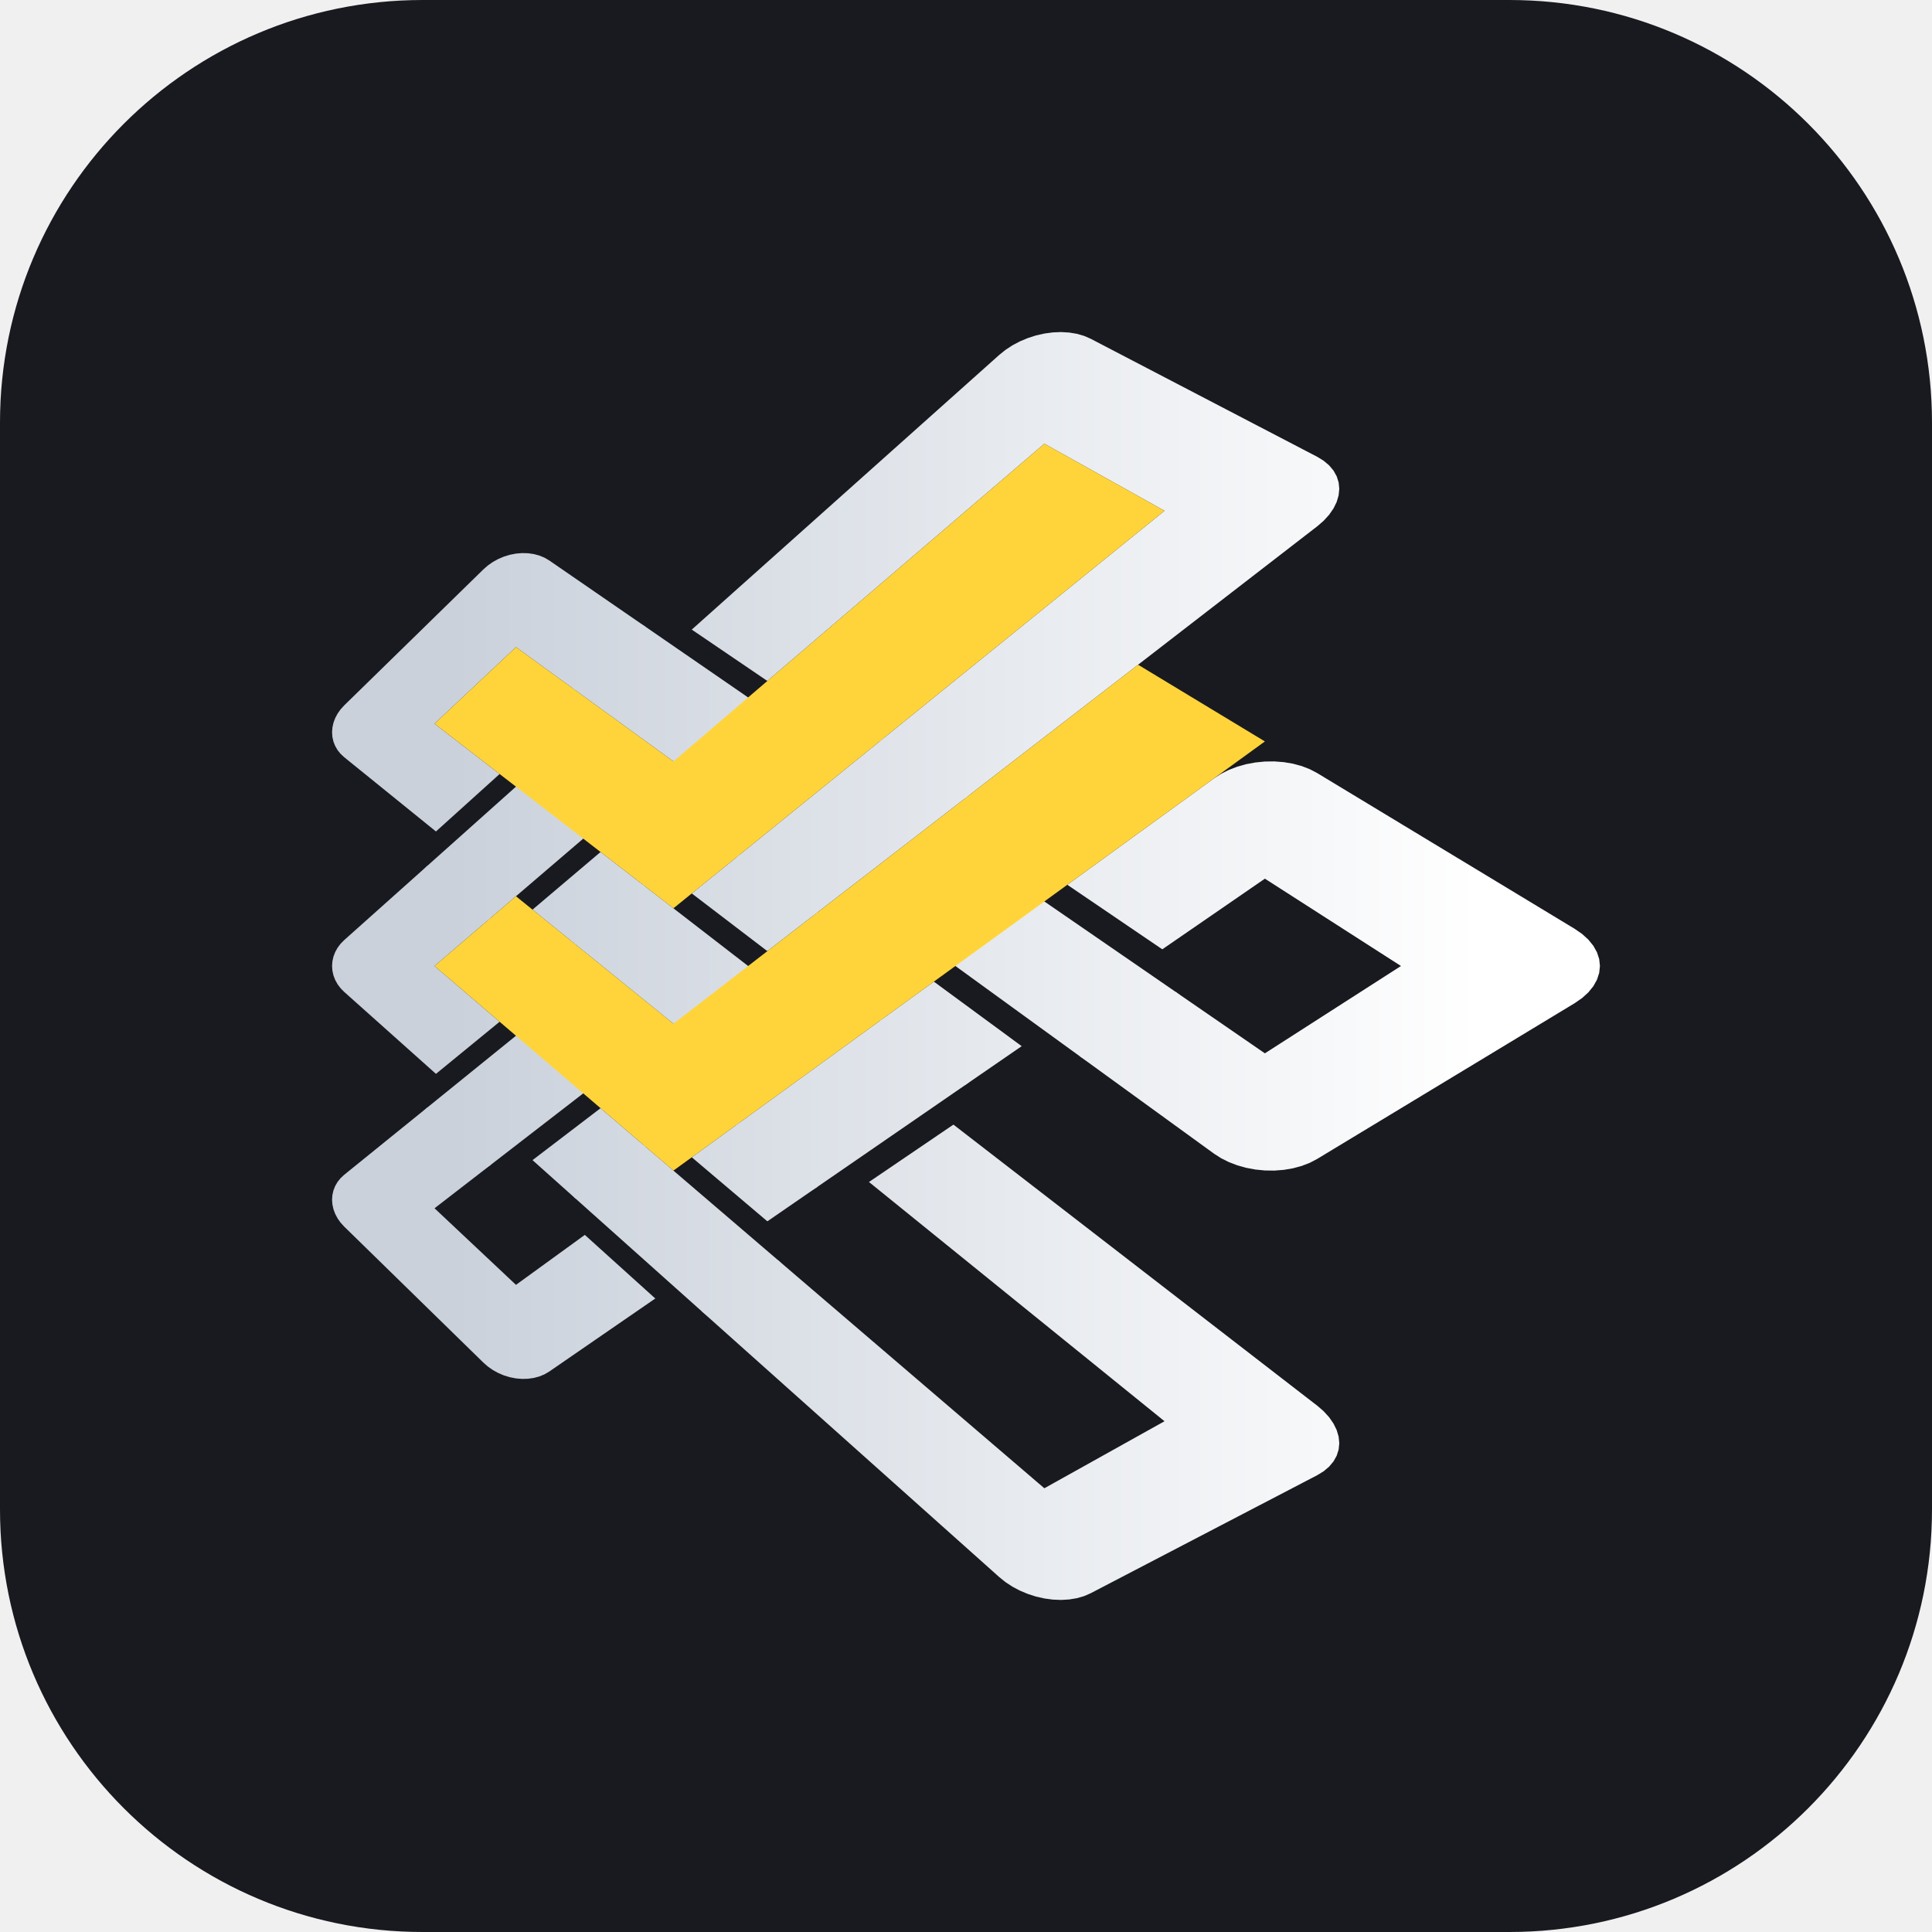
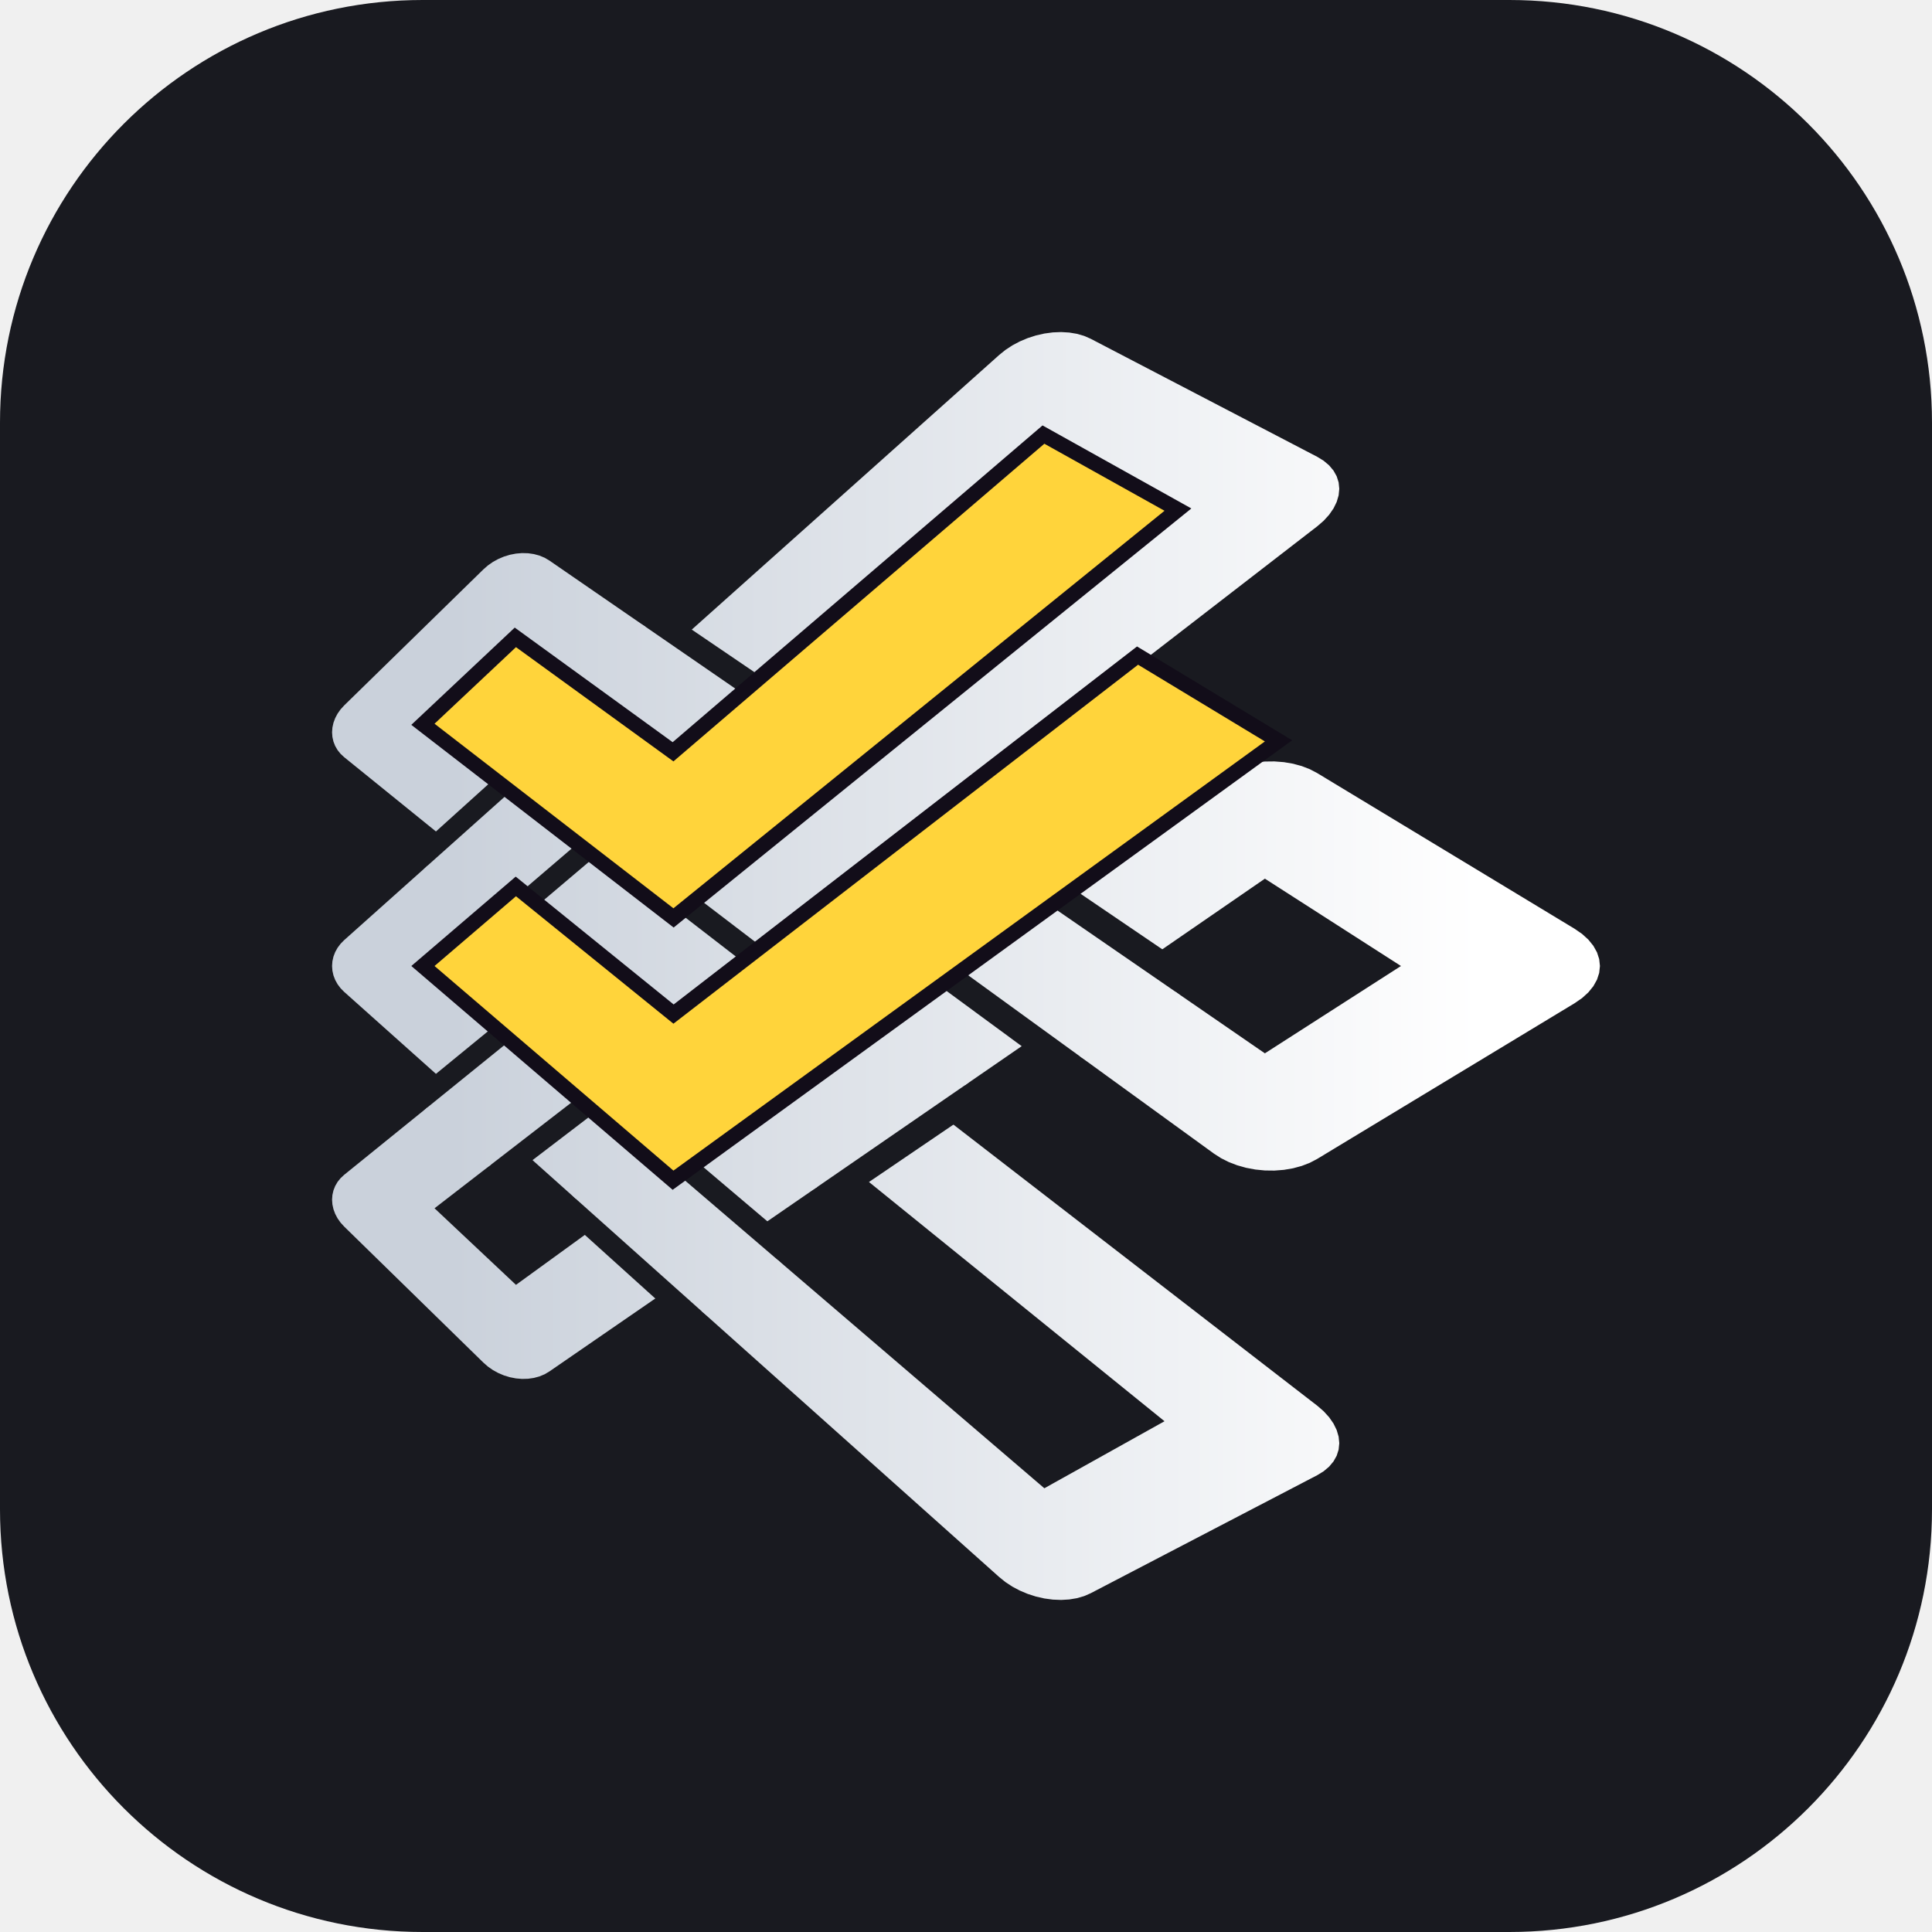
<svg xmlns="http://www.w3.org/2000/svg" viewBox="0 0 512 512" role="img" aria-label="Gold checks on a perspective knot">
  <defs>
    <linearGradient id="face" x1="120" y1="256" x2="392" y2="256" gradientUnits="userSpaceOnUse">
      <stop stop-color="#CAD1DB" />
      <stop offset="1" stop-color="#FFFFFF" />
    </linearGradient>
    <mask id="weave" maskUnits="userSpaceOnUse" x="0" y="0" width="512" height="512">
      <path fill="#FFFFFF" d="M349.067 204.870L417.315 246.150L386.171 265.562L321.726 224.204Z       M349.067 223.310L347.116 224.496L344.968 225.508L342.660 226.328L340.236 226.944L337.737 227.346L335.207 227.530L332.691 227.493L330.230 227.237L327.865 226.770L325.637 226.100L323.579 225.240L321.726 224.204L320.107 223.012L318.747 221.683L317.667 220.240L316.884 218.706L316.409 217.106L316.250 215.466L316.409 213.813L316.884 212.173L317.667 210.573L318.747 209.039L320.107 207.596L321.726 206.268L323.579 205.078L325.637 204.045L327.865 203.188L330.230 202.522L332.691 202.061L335.207 201.813L337.737 201.784L340.236 201.977L342.660 202.389L344.968 203.016L347.116 203.847L349.067 204.870L350.784 206.066L352.236 207.417L353.395 208.897L354.238 210.481L354.751 212.140L354.923 213.844L354.751 215.563L354.238 217.265L353.395 218.920L352.236 220.497L350.784 221.969Z       M417.315 265.850L349.067 307.130L321.726 287.796L386.171 246.438Z       M417.315 265.850L415.088 267.028L412.637 268.011L410.006 268.781L407.242 269.328L404.394 269.643L401.512 269.723L398.646 269.569L395.845 269.184L393.154 268.578L390.618 267.762L388.278 266.751L386.171 265.562L384.330 264.218L382.785 262.740L381.557 261.152L380.667 259.482L380.127 257.755L379.947 256.000L380.127 254.245L380.667 252.518L381.557 250.848L382.785 249.260L384.330 247.782L386.171 246.438L388.278 245.249L390.618 244.238L393.154 243.422L395.845 242.816L398.646 242.431L401.512 242.277L404.394 242.357L407.242 242.672L410.006 243.219L412.637 243.989L415.088 244.972L417.315 246.150L419.275 247.505L420.932 249.012L422.254 250.645L423.218 252.375L423.804 254.171L424.000 256.000L423.804 257.829L423.218 259.625L422.254 261.355L420.932 262.988L419.275 264.495Z       M321.726 305.732L128.117 165.245L145.555 148.526L349.067 288.690Z       M349.067 307.130L347.116 308.153L344.968 308.984L342.660 309.611L340.236 310.023L337.737 310.216L335.207 310.187L332.691 309.939L330.230 309.478L327.865 308.812L325.637 307.955L323.579 306.922L321.726 305.732L320.107 304.404L318.747 302.961L317.667 301.427L316.884 299.827L316.409 298.187L316.250 296.534L316.409 294.894L316.884 293.294L317.667 291.760L318.747 290.317L320.107 288.988L321.726 287.796L323.579 286.760L325.637 285.900L327.865 285.230L330.230 284.763L332.691 284.507L335.207 284.470L337.737 284.654L340.236 285.056L342.660 285.672L344.968 286.492L347.116 287.504L349.067 288.690L350.784 290.031L352.236 291.503L353.395 293.080L354.238 294.735L354.751 296.437L354.923 298.156L354.751 299.860L354.238 301.519L353.395 303.103L352.236 304.583L350.784 305.934Z       M145.555 163.212L106.998 199.467L91.192 186.963L128.117 150.880Z       M145.555 163.212L144.317 164.250L142.952 165.160L141.486 165.926L139.943 166.535L138.352 166.977L136.739 167.247L135.133 167.341L133.561 167.257L132.049 166.999L130.622 166.572L129.304 165.983L128.117 165.245L127.078 164.368L126.205 163.369L125.511 162.264L125.008 161.072L124.702 159.812L124.600 158.505L124.702 157.172L125.008 155.835L125.511 154.516L126.205 153.237L127.078 152.018L128.117 150.880L129.304 149.843L130.622 148.923L132.049 148.137L133.561 147.498L135.133 147.019L136.739 146.708L138.352 146.573L139.943 146.615L141.486 146.836L142.952 147.232L144.317 147.799L145.555 148.526L146.643 149.402L147.563 150.411L148.297 151.536L148.831 152.758L149.155 154.054L149.264 155.402L149.155 156.778L148.831 158.156L148.297 159.512L147.563 160.822L146.643 162.062Z       M106.998 185.492L349.067 372.510L321.726 387.259L91.192 200.646Z       M106.998 199.467L105.877 200.401L104.641 201.208L103.313 201.873L101.915 202.386L100.473 202.739L99.011 202.926L97.555 202.946L96.130 202.798L94.759 202.487L93.465 202.019L92.269 201.401L91.192 200.646L90.249 199.766L89.456 198.777L88.827 197.694L88.370 196.536L88.093 195.322L88.000 194.072L88.093 192.807L88.370 191.547L88.827 190.312L89.456 189.124L90.249 188.001L91.192 186.963L92.269 186.027L93.465 185.209L94.759 184.524L96.130 183.983L97.555 183.596L99.011 183.372L100.473 183.314L101.915 183.425L103.313 183.703L104.641 184.146L105.877 184.745L106.998 185.492L107.984 186.373L108.816 187.374L109.480 188.477L109.964 189.663L110.258 190.911L110.356 192.198L110.258 193.501L109.964 194.798L109.480 196.065L108.816 197.279L107.984 198.420Z       M349.067 390.950L289.020 422.236L264.825 401.068L321.726 369.323Z       M349.067 390.950L347.116 391.809L344.968 392.460L342.660 392.894L340.236 393.103L337.737 393.086L335.207 392.845L332.691 392.386L330.230 391.718L327.865 390.854L325.637 389.811L323.579 388.605L321.726 387.259L320.107 385.795L318.747 384.238L317.667 382.614L316.884 380.948L316.409 379.269L316.250 377.602L316.409 375.976L316.884 374.416L317.667 372.947L318.747 371.594L320.107 370.379L321.726 369.323L323.579 368.443L325.637 367.755L327.865 367.272L330.230 367.003L332.691 366.954L335.207 367.128L337.737 367.524L340.236 368.135L342.660 368.955L344.968 369.968L347.116 371.160L349.067 372.510L350.784 373.995L352.236 375.588L353.395 377.263L354.238 378.988L354.751 380.733L354.923 382.467L354.751 384.157L354.238 385.773L353.395 387.286L352.236 388.669L350.784 389.898Z       M264.825 417.955L91.192 262.841L106.998 249.013L289.020 404.903Z       M289.020 422.236L287.296 422.986L285.397 423.535L283.357 423.874L281.213 424.000L279.003 423.911L276.765 423.610L274.537 423.104L272.359 422.403L270.265 421.521L268.290 420.472L266.467 419.277L264.825 417.955L263.390 416.528L262.184 415.022L261.227 413.459L260.532 411.867L260.111 410.271L259.970 408.697L260.111 407.170L260.532 405.716L261.227 404.357L262.184 403.116L263.390 402.013L264.825 401.068L266.467 400.297L268.290 399.713L270.265 399.327L272.359 399.147L274.537 399.177L276.765 399.418L279.003 399.868L281.213 400.520L283.357 401.365L285.397 402.389L287.296 403.575L289.020 404.903L290.537 406.351L291.819 407.892L292.842 409.501L293.587 411.148L294.039 412.803L294.191 414.437L294.039 416.019L293.587 417.523L292.842 418.920L291.819 420.185L290.537 421.297Z       M91.192 249.159L264.825 94.045L289.020 107.097L106.998 262.987Z       M106.998 262.987L105.877 263.828L104.641 264.531L103.313 265.085L101.915 265.481L100.473 265.713L99.011 265.777L97.555 265.675L96.130 265.408L94.759 264.982L93.465 264.405L92.269 263.687L91.192 262.841L90.249 261.882L89.456 260.826L88.827 259.691L88.370 258.495L88.093 257.258L88.000 256.000L88.093 254.742L88.370 253.505L88.827 252.309L89.456 251.174L90.249 250.118L91.192 249.159L92.269 248.313L93.465 247.595L94.759 247.018L96.130 246.592L97.555 246.325L99.011 246.223L100.473 246.287L101.915 246.519L103.313 246.915L104.641 247.469L105.877 248.172L106.998 249.013L107.984 249.977L108.816 251.047L109.480 252.206L109.964 253.432L110.258 254.705L110.356 256.000L110.258 257.295L109.964 258.568L109.480 259.794L108.816 260.953L107.984 262.023Z       M289.020 89.764L349.067 121.050L321.726 142.677L264.825 110.932Z       M289.020 107.097L287.296 108.425L285.397 109.611L283.357 110.635L281.213 111.480L279.003 112.132L276.765 112.582L274.537 112.823L272.359 112.853L270.265 112.673L268.290 112.287L266.467 111.703L264.825 110.932L263.390 109.987L262.184 108.884L261.227 107.643L260.532 106.284L260.111 104.830L259.970 103.303L260.111 101.729L260.532 100.133L261.227 98.541L262.184 96.978L263.390 95.472L264.825 94.045L266.467 92.723L268.290 91.528L270.265 90.479L272.359 89.597L274.537 88.896L276.765 88.390L279.003 88.089L281.213 88.000L283.357 88.126L285.397 88.465L287.296 89.014L289.020 89.764L290.537 90.703L291.819 91.815L292.842 93.080L293.587 94.477L294.039 95.981L294.191 97.563L294.039 99.197L293.587 100.852L292.842 102.499L291.819 104.108L290.537 105.649Z       M349.067 139.490L106.998 326.508L91.192 311.354L321.726 124.741Z       M349.067 139.490L347.116 140.840L344.968 142.032L342.660 143.045L340.236 143.865L337.737 144.476L335.207 144.872L332.691 145.046L330.230 144.997L327.865 144.728L325.637 144.245L323.579 143.557L321.726 142.677L320.107 141.621L318.747 140.406L317.667 139.053L316.884 137.584L316.409 136.024L316.250 134.398L316.409 132.731L316.884 131.052L317.667 129.386L318.747 127.762L320.107 126.205L321.726 124.741L323.579 123.395L325.637 122.189L327.865 121.146L330.230 120.282L332.691 119.614L335.207 119.155L337.737 118.914L340.236 118.897L342.660 119.106L344.968 119.540L347.116 120.191L349.067 121.050L350.784 122.102L352.236 123.331L353.395 124.714L354.238 126.227L354.751 127.843L354.923 129.533L354.751 131.267L354.238 133.012L353.395 134.737L352.236 136.412L350.784 138.005Z       M106.998 312.533L145.555 348.788L128.117 361.120L91.192 325.037Z       M106.998 326.508L105.877 327.255L104.641 327.854L103.313 328.297L101.915 328.575L100.473 328.686L99.011 328.628L97.555 328.404L96.130 328.017L94.759 327.476L93.465 326.791L92.269 325.973L91.192 325.037L90.249 323.999L89.456 322.876L88.827 321.688L88.370 320.453L88.093 319.193L88.000 317.928L88.093 316.678L88.370 315.464L88.827 314.306L89.456 313.223L90.249 312.234L91.192 311.354L92.269 310.599L93.465 309.981L94.759 309.513L96.130 309.202L97.555 309.054L99.011 309.074L100.473 309.261L101.915 309.614L103.313 310.127L104.641 310.792L105.877 311.599L106.998 312.533L107.984 313.580L108.816 314.721L109.480 315.935L109.964 317.202L110.258 318.499L110.356 319.802L110.258 321.089L109.964 322.337L109.480 323.523L108.816 324.626L107.984 325.627Z       M128.117 346.755L321.726 206.268L349.067 223.310L145.555 363.474Z       M145.555 363.474L144.317 364.201L142.952 364.768L141.486 365.164L139.943 365.385L138.352 365.427L136.739 365.292L135.133 364.981L133.561 364.502L132.049 363.863L130.622 363.077L129.304 362.157L128.117 361.120L127.078 359.982L126.205 358.763L125.511 357.484L125.008 356.165L124.702 354.828L124.600 353.495L124.702 352.188L125.008 350.928L125.511 349.736L126.205 348.631L127.078 347.632L128.117 346.755L129.304 346.017L130.622 345.428L132.049 345.001L133.561 344.743L135.133 344.659L136.739 344.753L138.352 345.023L139.943 345.465L141.486 346.074L142.952 346.840L144.317 347.750L145.555 348.788L146.643 349.938L147.563 351.178L148.297 352.488L148.831 353.844L149.155 355.222L149.264 356.598L149.155 357.946L148.831 359.242L148.297 360.464L147.563 361.589L146.643 362.598Z" />
      <path fill="#000000" d="M273.478 228.107L318.114 258.437L280.075 284.092L238.802 253.763Z       M175.838 161.761L211.357 185.896L181.111 211.369L147.993 187.033Z       M175.838 231.054L211.357 258.168L181.111 281.105L147.993 253.991Z       M175.838 300.348L211.357 330.440L181.111 350.841L147.993 320.950Z       M166.343 219.696L134.369 246.786L109.206 226.058L139.124 199.055Z       M261.622 215.462L221.935 245.758L190.954 222.836L227.814 192.659Z       M166.343 288.194L134.369 312.602L109.206 289.764L139.124 265.270Z       M261.622 291.949L221.935 318.917L190.954 293.397L227.814 266.311Z" />
      <path fill="#FFFFFF" d="M267.512 232.521L311.559 262.857L286.206 279.957L244.399 249.621Z       M267.512 249.457L265.866 250.499L264.053 251.377L262.105 252.076L260.057 252.584L257.946 252.894L255.808 253.003L253.680 252.909L251.598 252.616L249.598 252.130L247.711 251.460L245.969 250.619L244.399 249.621L243.027 248.485L241.874 247.228L240.959 245.873L240.295 244.441L239.892 242.956L239.757 241.443L239.892 239.924L240.295 238.426L240.959 236.973L241.874 235.587L243.027 234.293L244.399 233.112L245.969 232.063L247.711 231.165L249.598 230.434L251.598 229.882L253.680 229.521L255.808 229.357L257.946 229.396L260.057 229.637L262.105 230.078L264.053 230.713L265.866 231.532L267.512 232.521L268.960 233.663L270.184 234.940L271.161 236.328L271.872 237.803L272.304 239.339L272.449 240.908L272.304 242.482L271.872 244.032L271.161 245.530L270.184 246.950L268.960 248.267Z       M311.559 280.606L309.752 281.640L307.761 282.495L305.623 283.158L303.375 283.617L301.059 283.867L298.713 283.904L296.380 283.730L294.097 283.348L291.903 282.768L289.835 282.000L287.926 281.057L286.206 279.957L284.703 278.719L283.440 277.363L282.437 275.913L281.710 274.391L281.269 272.823L281.121 271.234L281.269 269.650L281.710 268.096L282.437 266.598L283.440 265.180L284.703 263.866L286.206 262.677L287.926 261.633L289.835 260.753L291.903 260.052L294.097 259.544L296.380 259.237L298.713 259.139L301.059 259.253L303.375 259.578L305.623 260.111L307.761 260.844L309.752 261.764L311.559 262.857L313.150 264.105L314.494 265.485L315.567 266.974L316.349 268.546L316.823 270.171L316.983 271.820L316.823 273.465L316.349 275.074L315.567 276.620L314.494 278.074L313.150 279.410Z       M171.063 166.094L206.164 190.270L186.004 207.249L152.503 182.940Z       M171.063 181.251L169.745 182.294L168.292 183.201L166.730 183.956L165.088 184.548L163.393 184.968L161.677 185.208L159.968 185.267L158.295 185.143L156.686 184.842L155.168 184.367L153.766 183.730L152.503 182.940L151.398 182.011L150.470 180.961L149.732 179.805L149.197 178.564L148.872 177.258L148.763 175.907L148.872 174.535L149.197 173.164L149.732 171.816L150.470 170.512L151.398 169.275L152.503 168.126L153.766 167.082L155.168 166.164L156.686 165.385L158.295 164.761L159.968 164.303L161.677 164.019L163.393 163.915L165.088 163.995L166.730 164.258L168.292 164.700L169.745 165.316L171.063 166.094L172.223 167.023L173.203 168.086L173.984 169.264L174.553 170.537L174.899 171.883L175.015 173.277L174.899 174.694L174.553 176.109L173.984 177.496L173.203 178.831L172.223 180.090Z       M206.164 206.074L204.731 207.119L203.151 208.019L201.454 208.757L199.669 209.323L197.829 209.706L195.964 209.902L194.108 209.909L192.291 209.728L190.544 209.362L188.897 208.820L187.375 208.111L186.004 207.249L184.805 206.247L183.797 205.123L182.997 203.896L182.416 202.587L182.064 201.216L181.946 199.806L182.064 198.381L182.416 196.962L182.997 195.575L183.797 194.240L184.805 192.980L186.004 191.816L187.375 190.769L188.897 189.854L190.544 189.090L192.291 188.489L194.108 188.062L195.964 187.818L197.829 187.763L199.669 187.897L201.454 188.222L203.151 188.731L204.731 189.417L206.164 190.270L207.425 191.273L208.491 192.412L209.341 193.665L209.960 195.010L210.336 196.424L210.462 197.881L210.336 199.356L209.960 200.820L209.341 202.250L208.491 203.617L207.425 204.899Z       M171.063 234.988L206.164 262.106L186.004 277.395L152.503 250.276Z       M171.063 250.144L169.745 251.076L168.292 251.861L166.730 252.486L165.088 252.940L163.393 253.218L161.677 253.314L159.968 253.229L158.295 252.966L156.686 252.529L155.168 251.928L153.766 251.172L152.503 250.276L151.398 249.255L150.470 248.127L149.732 246.909L149.197 245.623L148.872 244.290L148.763 242.930L148.872 241.568L149.197 240.223L149.732 238.920L150.470 237.678L151.398 236.519L152.503 235.462L153.766 234.525L155.168 233.724L156.686 233.073L158.295 232.583L159.968 232.265L161.677 232.125L163.393 232.165L165.088 232.387L166.730 232.787L168.292 233.361L169.745 234.098L171.063 234.988L172.223 236.013L173.203 237.158L173.984 238.402L174.553 239.723L174.899 241.098L175.015 242.501L174.899 243.909L174.553 245.294L173.984 246.634L173.203 247.903L172.223 249.080Z       M206.164 277.910L204.731 278.836L203.151 279.603L201.454 280.199L199.669 280.614L197.829 280.844L195.964 280.883L194.108 280.735L192.291 280.401L190.544 279.889L188.897 279.209L187.375 278.372L186.004 277.395L184.805 276.292L183.797 275.084L182.997 273.790L182.416 272.432L182.064 271.032L181.946 269.612L182.064 268.196L182.416 266.808L182.997 265.468L183.797 264.201L184.805 263.025L186.004 261.962L187.375 261.030L188.897 260.243L190.544 259.616L192.291 259.162L194.108 258.887L195.964 258.799L197.829 258.900L199.669 259.189L201.454 259.663L203.151 260.315L204.731 261.134L206.164 262.106L207.425 263.216L208.491 264.443L209.341 265.768L209.960 267.165L210.336 268.611L210.462 270.078L210.336 271.542L209.960 272.975L209.341 274.352L208.491 275.649L207.425 276.842Z       M171.063 303.881L206.164 333.943L186.004 347.541L152.503 317.613Z       M171.063 319.037L169.745 319.859L168.292 320.522L166.730 321.016L165.088 321.332L163.393 321.468L161.677 321.420L159.968 321.192L158.295 320.788L156.686 320.217L155.168 319.488L153.766 318.615L152.503 317.613L151.398 316.500L150.470 315.293L149.732 314.014L149.197 312.683L148.872 311.322L148.763 309.954L148.872 308.600L149.197 307.283L149.732 306.024L150.470 304.844L151.398 303.763L152.503 302.799L153.766 301.968L155.168 301.284L156.686 300.760L158.295 300.406L159.968 300.228L161.677 300.231L163.393 300.415L165.088 300.779L166.730 301.317L168.292 302.022L169.745 302.881L171.063 303.881L172.223 305.004L173.203 306.231L173.984 307.540L174.553 308.909L174.899 310.312L175.015 311.726L174.899 313.123L174.553 314.480L173.984 315.772L173.203 316.976L172.223 318.071Z       M206.164 349.747L204.731 350.552L203.151 351.187L201.454 351.640L199.669 351.906L197.829 351.981L195.964 351.865L194.108 351.560L192.291 351.074L190.544 350.416L188.897 349.597L187.375 348.633L186.004 347.541L184.805 346.338L183.797 345.045L182.997 343.684L182.416 342.277L182.064 340.847L181.946 339.418L182.064 338.012L182.416 336.653L182.997 335.362L183.797 334.162L184.805 333.071L186.004 332.108L187.375 331.290L188.897 330.631L190.544 330.143L192.291 329.835L194.108 329.713L195.964 329.780L197.829 330.038L199.669 330.481L201.454 331.105L203.151 331.899L204.731 332.850L206.164 333.943L207.425 335.158L208.491 336.475L209.341 337.871L209.960 339.320L210.336 340.797L210.462 342.275L210.336 343.729L209.960 345.130L209.341 346.455L208.491 347.681L207.425 348.784Z       M161.677 216.158L130.060 243.236L113.287 229.420L143.534 202.399Z       M161.677 216.158L160.389 217.134L158.968 217.969L157.442 218.650L155.837 219.167L154.181 219.510L152.503 219.676L150.832 219.662L149.197 219.470L147.624 219.104L146.140 218.572L144.769 217.882L143.534 217.048L142.453 216.084L141.545 215.006L140.824 213.832L140.301 212.582L139.983 211.277L139.877 209.937L139.983 208.585L140.301 207.242L140.824 205.931L141.545 204.674L142.453 203.490L143.534 202.399L144.769 201.421L146.140 200.572L147.624 199.866L149.197 199.317L150.832 198.934L152.503 198.726L154.181 198.696L155.837 198.846L157.442 199.176L158.968 199.679L160.389 200.349L161.677 201.175L162.810 202.142L163.768 203.233L164.532 204.431L165.088 205.714L165.425 207.059L165.539 208.441L165.425 209.837L165.088 211.221L164.532 212.569L163.768 213.856L162.810 215.059Z       M130.060 243.236L128.869 244.133L127.557 244.890L126.147 245.497L124.664 245.942L123.133 246.219L121.582 246.325L120.037 246.258L118.525 246.021L117.070 245.619L115.698 245.060L114.430 244.353L113.287 243.511L112.287 242.548L111.447 241.482L110.779 240.330L110.295 239.110L110.001 237.844L109.903 236.552L110.001 235.254L110.295 233.973L110.779 232.729L111.447 231.543L112.287 230.433L113.287 229.420L114.430 228.520L115.698 227.748L117.070 227.118L118.525 226.641L120.037 226.327L121.582 226.181L123.133 226.208L124.664 226.407L126.147 226.776L127.557 227.310L128.869 228.001L130.060 228.836L131.106 229.803L131.991 230.883L132.696 232.059L133.209 233.310L133.521 234.613L133.626 235.945L133.521 237.283L133.209 238.602L132.696 239.879L131.991 241.091L131.106 242.216Z       M255.808 211.540L216.614 241.821L195.964 226.543L233.274 196.342Z       M255.808 211.540L254.204 212.637L252.436 213.578L250.538 214.347L248.542 214.932L246.483 215.325L244.399 215.519L242.324 215.513L240.295 215.309L238.343 214.910L236.503 214.326L234.804 213.567L233.274 212.646L231.936 211.579L230.811 210.385L229.918 209.084L229.270 207.697L228.878 206.247L228.746 204.757L228.878 203.252L229.270 201.757L229.918 200.294L230.811 198.889L231.936 197.564L233.274 196.342L234.804 195.242L236.503 194.285L238.343 193.486L240.295 192.860L242.324 192.419L244.399 192.171L246.483 192.123L248.542 192.275L250.538 192.628L252.436 193.176L254.204 193.911L255.808 194.820L257.220 195.890L258.412 197.100L259.364 198.431L260.057 199.858L260.478 201.357L260.620 202.900L260.478 204.459L260.057 206.007L259.364 207.515L258.412 208.957L257.220 210.306Z       M216.614 241.821L215.145 242.819L213.527 243.663L211.788 244.338L209.960 244.835L208.074 245.145L206.164 245.265L204.263 245.193L202.402 244.933L200.614 244.489L198.926 243.871L197.368 243.090L195.964 242.159L194.737 241.094L193.705 239.915L192.885 238.640L192.291 237.290L191.930 235.888L191.810 234.457L191.930 233.019L192.291 231.599L192.885 230.219L193.705 228.902L194.737 227.670L195.964 226.543L197.368 225.540L198.926 224.679L200.614 223.974L202.402 223.439L204.263 223.084L206.164 222.915L208.074 222.937L209.960 223.151L211.788 223.554L213.527 224.140L215.145 224.901L216.614 225.824L217.906 226.893L218.997 228.090L219.868 229.394L220.502 230.782L220.888 232.230L221.017 233.710L220.888 235.197L220.502 236.664L219.868 238.084L218.997 239.433L217.906 240.686Z       M161.677 284.264L130.060 308.691L113.287 293.468L143.534 268.984Z       M161.677 284.264L160.389 285.131L158.968 285.848L157.442 286.401L155.837 286.783L154.181 286.988L152.503 287.013L150.832 286.859L149.197 286.530L147.624 286.032L146.140 285.375L144.769 284.570L143.534 283.633L142.453 282.578L141.545 281.424L140.824 280.189L140.301 278.896L139.983 277.563L139.877 276.215L139.983 274.872L140.301 273.556L140.824 272.289L141.545 271.091L142.453 269.984L143.534 268.984L144.769 268.109L146.140 267.375L147.624 266.794L149.197 266.377L150.832 266.131L152.503 266.063L154.181 266.173L155.837 266.463L157.442 266.927L158.968 267.558L160.389 268.347L161.677 269.281L162.810 270.343L163.768 271.515L164.532 272.777L165.088 274.106L165.425 275.479L165.539 276.871L165.425 278.257L165.088 279.613L164.532 280.914L163.768 282.137L162.810 283.260Z       M130.060 308.691L128.869 309.488L127.557 310.135L126.147 310.623L124.664 310.944L123.133 311.093L121.582 311.069L120.037 310.872L118.525 310.509L117.070 309.985L115.698 309.310L114.430 308.497L113.287 307.559L112.287 306.513L111.447 305.376L110.779 304.168L110.295 302.908L110.001 301.617L109.903 300.316L110.001 299.027L110.295 297.770L110.779 296.567L111.447 295.436L112.287 294.398L113.287 293.468L114.430 292.664L115.698 291.998L117.070 291.483L118.525 291.129L120.037 290.941L121.582 290.925L123.133 291.082L124.664 291.409L126.147 291.903L127.557 292.555L128.869 293.356L130.060 294.291L131.106 295.345L131.991 296.500L132.696 297.735L133.209 299.029L133.521 300.358L133.626 301.699L133.521 303.028L133.209 304.321L132.696 305.554L131.991 306.707L131.106 307.759Z       M255.808 287.540L216.614 314.534L195.964 297.524L233.274 270.451Z       M255.808 287.540L254.204 288.502L252.436 289.294L250.538 289.904L248.542 290.322L246.483 290.542L244.399 290.562L242.324 290.382L240.295 290.008L238.343 289.446L236.503 288.707L234.804 287.805L233.274 286.756L231.936 285.577L230.811 284.289L229.918 282.913L229.270 281.471L228.878 279.988L228.746 278.488L228.878 276.994L229.270 275.531L229.918 274.123L230.811 272.792L231.936 271.562L233.274 270.451L234.804 269.480L236.503 268.665L238.343 268.021L240.295 267.559L242.324 267.288L244.399 267.214L246.483 267.340L248.542 267.666L250.538 268.186L252.436 268.893L254.204 269.776L255.808 270.820L257.220 272.008L258.412 273.318L259.364 274.729L260.057 276.214L260.478 277.748L260.620 279.303L260.478 280.850L260.057 282.363L259.364 283.813L258.412 285.175L257.220 286.424Z       M216.614 314.534L215.145 315.409L213.527 316.117L211.788 316.646L209.960 316.990L208.074 317.142L206.164 317.102L204.263 316.871L202.402 316.454L200.614 315.861L198.926 315.101L197.368 314.189L195.964 313.140L194.737 311.973L193.705 310.707L192.885 309.363L192.291 307.963L191.930 306.531L191.810 305.090L191.930 303.662L192.291 302.272L192.885 300.942L193.705 299.694L194.737 298.548L195.964 297.524L197.368 296.639L198.926 295.908L200.614 295.345L202.402 294.960L204.263 294.761L206.164 294.751L208.074 294.934L209.960 295.305L211.788 295.862L213.527 296.594L215.145 297.491L216.614 298.537L217.906 299.714L218.997 301.003L219.868 302.380L220.502 303.821L220.888 305.301L221.017 306.792L220.888 308.268L220.502 309.703L219.868 311.070L218.997 312.346L217.906 313.507Z" />
    </mask>
  </defs>
  <rect width="512" height="512" rx="112" fill="#191A20" />
  <rect width="512" height="512" fill="url(#face)" mask="url(#weave)" />
+   <path fill="#FFD43B" stroke="#120D19" stroke-width="8" stroke-linejoin="miter" stroke-miterlimit="3" d="M136.739 171.501L178.466 201.779L276.765 117.593L308.609 135.359L178.466 240.707L115.156 191.795Z       M136.739 237.516L178.466 271.293L301.603 176.160L335.207 196.486L178.466 310.221L115.156 256.000Z" />
  <path fill="#FFD43B" d="M136.739 171.501L178.466 201.779L276.765 117.593L308.609 135.359L178.466 240.707L115.156 191.795Z       M136.739 237.516L178.466 271.293L301.603 176.160L335.207 196.486L178.466 310.221L115.156 256.000Z" />
</svg>
